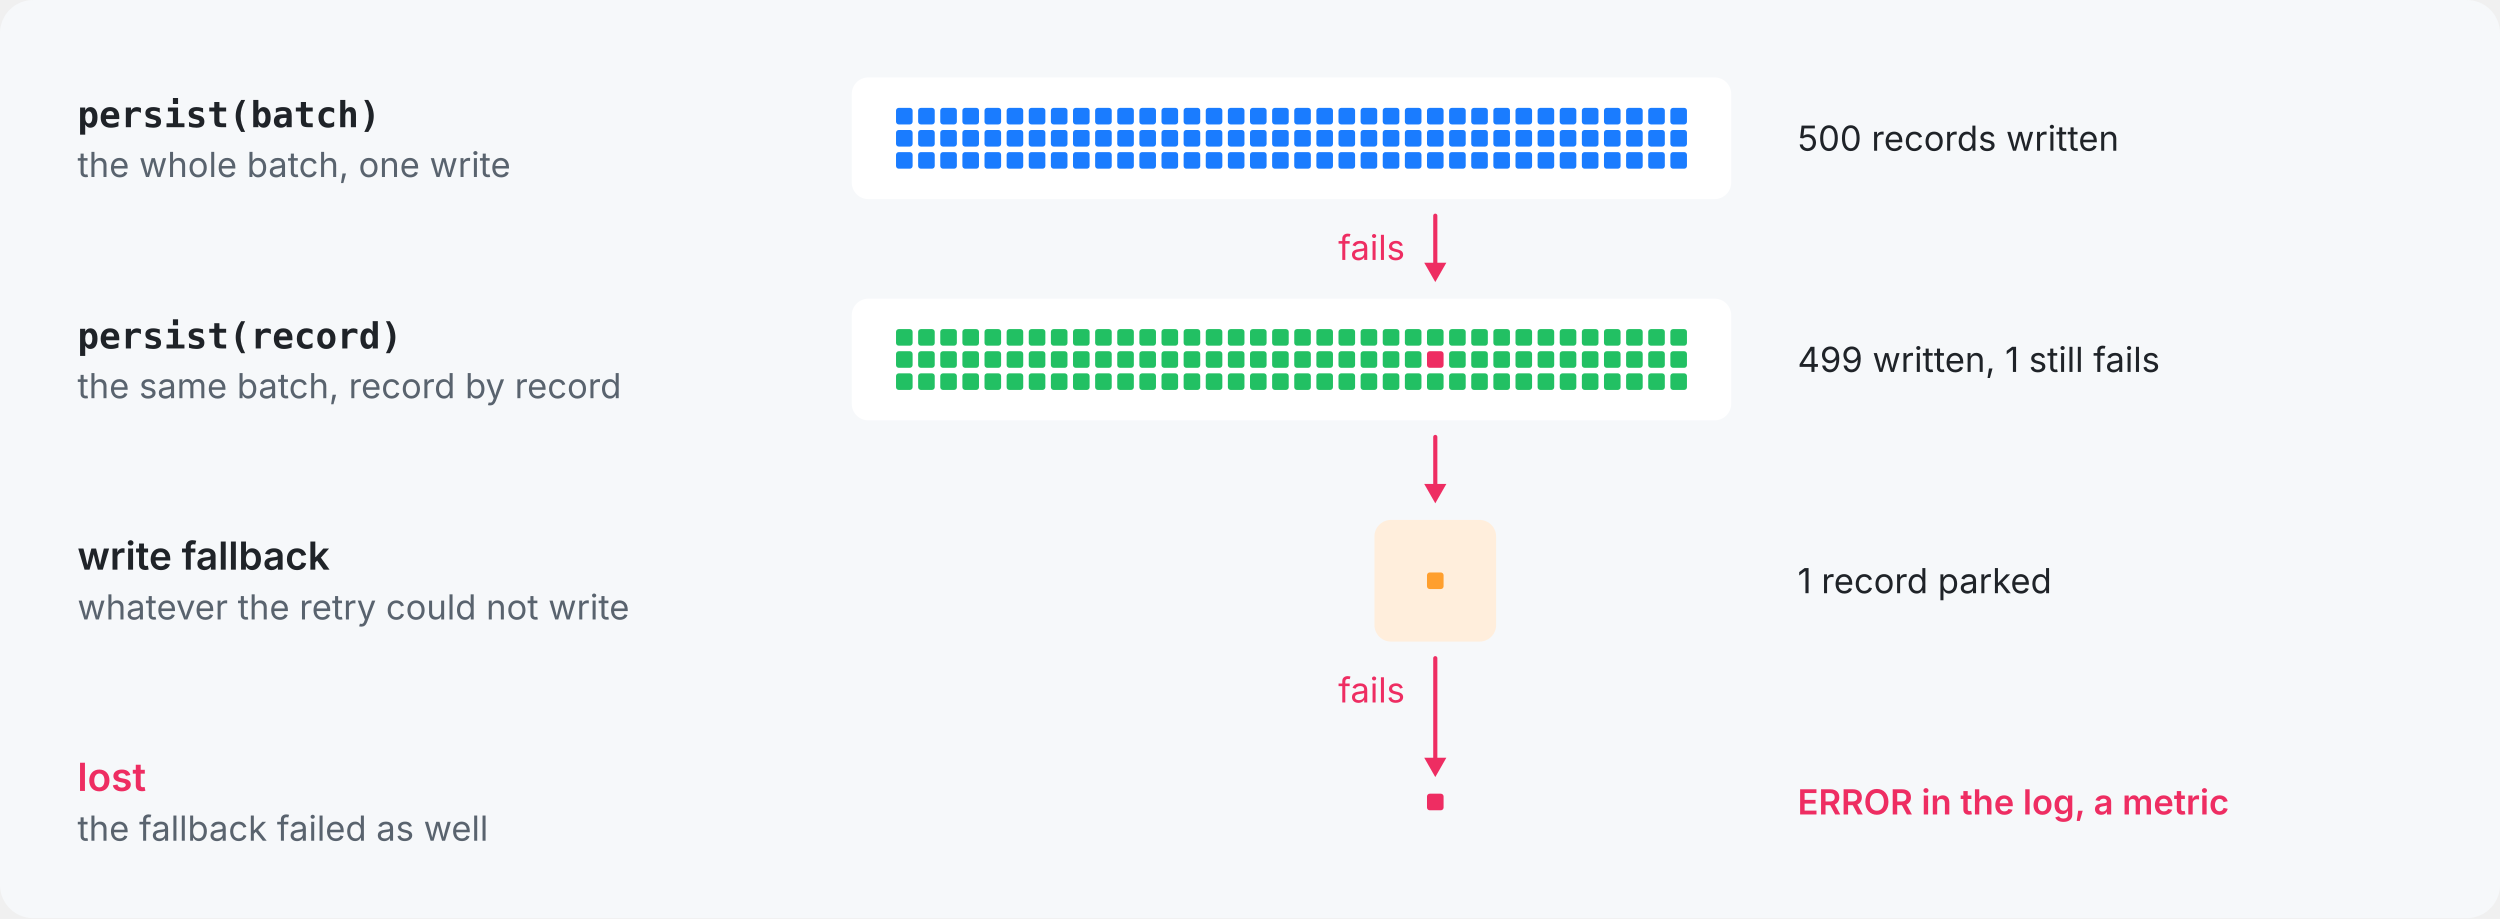
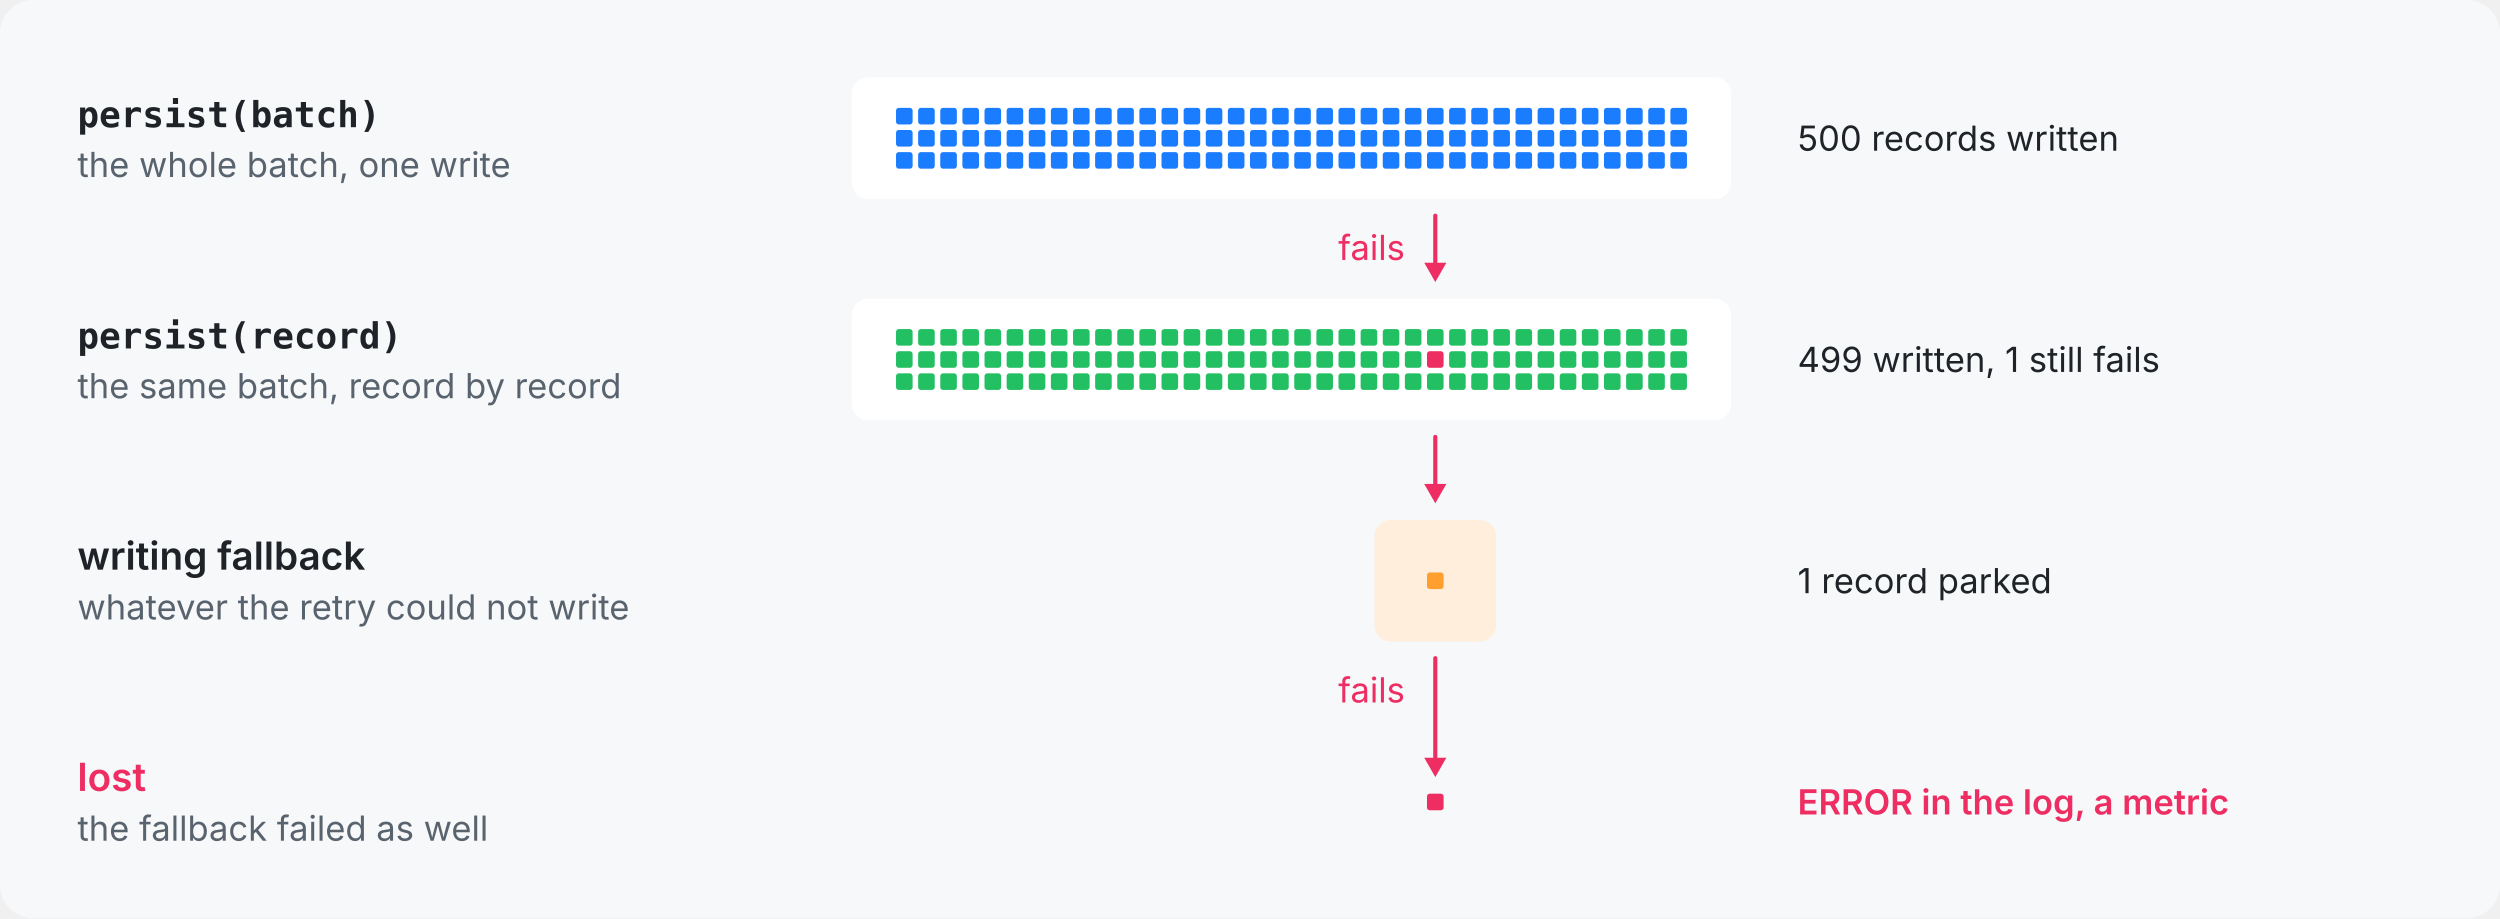
<svg xmlns="http://www.w3.org/2000/svg" viewBox="0 0 904 332" width="904" height="332" role="img">
  <rect width="904" height="332" rx="12" fill="#F6F8FA" />
  <g transform="translate(12,12)">
    <text x="16.0" y="34.0" font-family="ui-monospace, SFMono-Regular, 'SF Mono', Menlo, Consolas, monospace" font-size="13" font-weight="600" fill="#1F2328" text-anchor="start">persist(batch)</text>
    <text x="16.0" y="52.0" font-family="-apple-system, BlinkMacSystemFont, 'Segoe UI', Inter, Helvetica, Arial, sans-serif" font-size="12.5" font-weight="400" fill="#59636E" text-anchor="start">the whole batch, one write</text>
    <text x="638.0" y="42.5" font-family="-apple-system, BlinkMacSystemFont, 'Segoe UI', Inter, Helvetica, Arial, sans-serif" font-size="12.5" font-weight="400" fill="#1F2328" text-anchor="start">500 records written</text>
    <text x="16.0" y="114.0" font-family="ui-monospace, SFMono-Regular, 'SF Mono', Menlo, Consolas, monospace" font-size="13" font-weight="600" fill="#1F2328" text-anchor="start">persist(record)</text>
    <text x="16.0" y="132.0" font-family="-apple-system, BlinkMacSystemFont, 'Segoe UI', Inter, Helvetica, Arial, sans-serif" font-size="12.5" font-weight="400" fill="#59636E" text-anchor="start">the same batch, record by record</text>
    <text x="638.0" y="122.5" font-family="-apple-system, BlinkMacSystemFont, 'Segoe UI', Inter, Helvetica, Arial, sans-serif" font-size="12.5" font-weight="400" fill="#1F2328" text-anchor="start">499 written, 1 still fails</text>
-     <text x="16.0" y="194.0" font-family="-apple-system, BlinkMacSystemFont, 'Segoe UI', Inter, Helvetica, Arial, sans-serif" font-size="14" font-weight="600" fill="#1F2328" text-anchor="start">write fallback</text>
+     <text x="16.0" y="194.0" font-family="-apple-system, BlinkMacSystemFont, 'Segoe UI', Inter, Helvetica, Arial, sans-serif" font-size="14" font-weight="600" fill="#1F2328" text-anchor="start">writing fallback</text>
    <text x="16.0" y="212.0" font-family="-apple-system, BlinkMacSystemFont, 'Segoe UI', Inter, Helvetica, Arial, sans-serif" font-size="12.5" font-weight="400" fill="#59636E" text-anchor="start">whatever the retry could not write</text>
    <text x="638.0" y="202.5" font-family="-apple-system, BlinkMacSystemFont, 'Segoe UI', Inter, Helvetica, Arial, sans-serif" font-size="12.5" font-weight="400" fill="#1F2328" text-anchor="start">1 record parked</text>
    <text x="16.0" y="274.0" font-family="-apple-system, BlinkMacSystemFont, 'Segoe UI', Inter, Helvetica, Arial, sans-serif" font-size="14" font-weight="600" fill="#EE2D62" text-anchor="start">lost</text>
    <text x="16.0" y="292.0" font-family="-apple-system, BlinkMacSystemFont, 'Segoe UI', Inter, Helvetica, Arial, sans-serif" font-size="12.5" font-weight="400" fill="#59636E" text-anchor="start">the fallback failed as well</text>
    <text x="638.0" y="282.5" font-family="-apple-system, BlinkMacSystemFont, 'Segoe UI', Inter, Helvetica, Arial, sans-serif" font-size="12.5" font-weight="600" fill="#EE2D62" text-anchor="start">ERROR in the log, a metric</text>
    <rect x="296.0" y="16.0" width="318.0" height="44.0" rx="6" fill="#FFFFFF" />
    <rect x="312.0" y="27.0" width="6.0" height="6.0" rx="1" fill="#1A7CFF" />
    <rect x="312.0" y="35.0" width="6.0" height="6.0" rx="1" fill="#1A7CFF" />
    <rect x="312.0" y="43.0" width="6.0" height="6.0" rx="1" fill="#1A7CFF" />
    <rect x="320.0" y="27.0" width="6.0" height="6.0" rx="1" fill="#1A7CFF" />
    <rect x="320.0" y="35.0" width="6.0" height="6.0" rx="1" fill="#1A7CFF" />
    <rect x="320.0" y="43.0" width="6.0" height="6.0" rx="1" fill="#1A7CFF" />
    <rect x="328.0" y="27.0" width="6.0" height="6.0" rx="1" fill="#1A7CFF" />
    <rect x="328.0" y="35.0" width="6.0" height="6.0" rx="1" fill="#1A7CFF" />
    <rect x="328.0" y="43.0" width="6.0" height="6.0" rx="1" fill="#1A7CFF" />
    <rect x="336.0" y="27.0" width="6.0" height="6.0" rx="1" fill="#1A7CFF" />
    <rect x="336.0" y="35.0" width="6.0" height="6.0" rx="1" fill="#1A7CFF" />
    <rect x="336.0" y="43.0" width="6.0" height="6.0" rx="1" fill="#1A7CFF" />
    <rect x="344.0" y="27.0" width="6.0" height="6.0" rx="1" fill="#1A7CFF" />
    <rect x="344.0" y="35.0" width="6.0" height="6.0" rx="1" fill="#1A7CFF" />
    <rect x="344.0" y="43.0" width="6.0" height="6.0" rx="1" fill="#1A7CFF" />
    <rect x="352.0" y="27.0" width="6.0" height="6.0" rx="1" fill="#1A7CFF" />
    <rect x="352.0" y="35.0" width="6.0" height="6.0" rx="1" fill="#1A7CFF" />
    <rect x="352.0" y="43.0" width="6.0" height="6.0" rx="1" fill="#1A7CFF" />
    <rect x="360.0" y="27.0" width="6.0" height="6.0" rx="1" fill="#1A7CFF" />
    <rect x="360.0" y="35.0" width="6.0" height="6.0" rx="1" fill="#1A7CFF" />
    <rect x="360.0" y="43.0" width="6.0" height="6.0" rx="1" fill="#1A7CFF" />
    <rect x="368.0" y="27.0" width="6.0" height="6.0" rx="1" fill="#1A7CFF" />
    <rect x="368.0" y="35.0" width="6.0" height="6.0" rx="1" fill="#1A7CFF" />
    <rect x="368.0" y="43.0" width="6.0" height="6.0" rx="1" fill="#1A7CFF" />
    <rect x="376.0" y="27.0" width="6.0" height="6.0" rx="1" fill="#1A7CFF" />
    <rect x="376.0" y="35.0" width="6.0" height="6.0" rx="1" fill="#1A7CFF" />
    <rect x="376.0" y="43.0" width="6.0" height="6.0" rx="1" fill="#1A7CFF" />
    <rect x="384.0" y="27.0" width="6.0" height="6.0" rx="1" fill="#1A7CFF" />
    <rect x="384.0" y="35.0" width="6.0" height="6.0" rx="1" fill="#1A7CFF" />
    <rect x="384.0" y="43.0" width="6.0" height="6.0" rx="1" fill="#1A7CFF" />
    <rect x="392.0" y="27.0" width="6.0" height="6.0" rx="1" fill="#1A7CFF" />
    <rect x="392.0" y="35.0" width="6.0" height="6.0" rx="1" fill="#1A7CFF" />
    <rect x="392.0" y="43.0" width="6.0" height="6.0" rx="1" fill="#1A7CFF" />
    <rect x="400.0" y="27.0" width="6.0" height="6.0" rx="1" fill="#1A7CFF" />
    <rect x="400.0" y="35.0" width="6.0" height="6.0" rx="1" fill="#1A7CFF" />
    <rect x="400.0" y="43.0" width="6.0" height="6.0" rx="1" fill="#1A7CFF" />
    <rect x="408.0" y="27.0" width="6.0" height="6.0" rx="1" fill="#1A7CFF" />
    <rect x="408.0" y="35.0" width="6.0" height="6.0" rx="1" fill="#1A7CFF" />
    <rect x="408.0" y="43.0" width="6.0" height="6.0" rx="1" fill="#1A7CFF" />
    <rect x="416.0" y="27.0" width="6.0" height="6.0" rx="1" fill="#1A7CFF" />
    <rect x="416.0" y="35.0" width="6.0" height="6.0" rx="1" fill="#1A7CFF" />
    <rect x="416.0" y="43.0" width="6.0" height="6.0" rx="1" fill="#1A7CFF" />
    <rect x="424.0" y="27.0" width="6.0" height="6.0" rx="1" fill="#1A7CFF" />
    <rect x="424.0" y="35.0" width="6.0" height="6.0" rx="1" fill="#1A7CFF" />
    <rect x="424.0" y="43.0" width="6.0" height="6.0" rx="1" fill="#1A7CFF" />
    <rect x="432.0" y="27.0" width="6.0" height="6.0" rx="1" fill="#1A7CFF" />
    <rect x="432.0" y="35.0" width="6.0" height="6.0" rx="1" fill="#1A7CFF" />
    <rect x="432.0" y="43.0" width="6.0" height="6.0" rx="1" fill="#1A7CFF" />
    <rect x="440.0" y="27.0" width="6.0" height="6.0" rx="1" fill="#1A7CFF" />
    <rect x="440.0" y="35.0" width="6.0" height="6.0" rx="1" fill="#1A7CFF" />
    <rect x="440.0" y="43.0" width="6.0" height="6.0" rx="1" fill="#1A7CFF" />
    <rect x="448.0" y="27.0" width="6.0" height="6.0" rx="1" fill="#1A7CFF" />
    <rect x="448.0" y="35.0" width="6.0" height="6.0" rx="1" fill="#1A7CFF" />
    <rect x="448.0" y="43.0" width="6.0" height="6.0" rx="1" fill="#1A7CFF" />
    <rect x="456.0" y="27.0" width="6.0" height="6.0" rx="1" fill="#1A7CFF" />
    <rect x="456.0" y="35.0" width="6.0" height="6.0" rx="1" fill="#1A7CFF" />
    <rect x="456.0" y="43.0" width="6.0" height="6.0" rx="1" fill="#1A7CFF" />
    <rect x="464.0" y="27.0" width="6.0" height="6.0" rx="1" fill="#1A7CFF" />
    <rect x="464.0" y="35.0" width="6.0" height="6.0" rx="1" fill="#1A7CFF" />
    <rect x="464.0" y="43.0" width="6.0" height="6.0" rx="1" fill="#1A7CFF" />
    <rect x="472.0" y="27.0" width="6.0" height="6.0" rx="1" fill="#1A7CFF" />
    <rect x="472.0" y="35.0" width="6.0" height="6.0" rx="1" fill="#1A7CFF" />
    <rect x="472.0" y="43.0" width="6.0" height="6.0" rx="1" fill="#1A7CFF" />
    <rect x="480.0" y="27.0" width="6.0" height="6.0" rx="1" fill="#1A7CFF" />
    <rect x="480.0" y="35.0" width="6.0" height="6.0" rx="1" fill="#1A7CFF" />
    <rect x="480.0" y="43.0" width="6.0" height="6.0" rx="1" fill="#1A7CFF" />
    <rect x="488.0" y="27.0" width="6.0" height="6.0" rx="1" fill="#1A7CFF" />
    <rect x="488.0" y="35.0" width="6.0" height="6.0" rx="1" fill="#1A7CFF" />
    <rect x="488.0" y="43.0" width="6.0" height="6.0" rx="1" fill="#1A7CFF" />
    <rect x="496.0" y="27.0" width="6.0" height="6.0" rx="1" fill="#1A7CFF" />
    <rect x="496.0" y="35.0" width="6.0" height="6.0" rx="1" fill="#1A7CFF" />
    <rect x="496.0" y="43.0" width="6.0" height="6.0" rx="1" fill="#1A7CFF" />
    <rect x="504.0" y="27.0" width="6.0" height="6.0" rx="1" fill="#1A7CFF" />
    <rect x="504.0" y="35.0" width="6.0" height="6.0" rx="1" fill="#1A7CFF" />
    <rect x="504.0" y="43.0" width="6.0" height="6.0" rx="1" fill="#1A7CFF" />
    <rect x="512.0" y="27.0" width="6.0" height="6.0" rx="1" fill="#1A7CFF" />
    <rect x="512.0" y="35.0" width="6.0" height="6.0" rx="1" fill="#1A7CFF" />
    <rect x="512.0" y="43.0" width="6.0" height="6.0" rx="1" fill="#1A7CFF" />
    <rect x="520.0" y="27.0" width="6.0" height="6.0" rx="1" fill="#1A7CFF" />
    <rect x="520.0" y="35.0" width="6.0" height="6.0" rx="1" fill="#1A7CFF" />
    <rect x="520.0" y="43.0" width="6.0" height="6.0" rx="1" fill="#1A7CFF" />
    <rect x="528.0" y="27.0" width="6.0" height="6.0" rx="1" fill="#1A7CFF" />
    <rect x="528.0" y="35.0" width="6.0" height="6.0" rx="1" fill="#1A7CFF" />
    <rect x="528.0" y="43.0" width="6.0" height="6.0" rx="1" fill="#1A7CFF" />
    <rect x="536.0" y="27.0" width="6.0" height="6.0" rx="1" fill="#1A7CFF" />
    <rect x="536.0" y="35.0" width="6.0" height="6.0" rx="1" fill="#1A7CFF" />
    <rect x="536.0" y="43.0" width="6.0" height="6.0" rx="1" fill="#1A7CFF" />
    <rect x="544.0" y="27.0" width="6.0" height="6.0" rx="1" fill="#1A7CFF" />
    <rect x="544.0" y="35.0" width="6.0" height="6.0" rx="1" fill="#1A7CFF" />
    <rect x="544.0" y="43.0" width="6.0" height="6.0" rx="1" fill="#1A7CFF" />
    <rect x="552.0" y="27.0" width="6.0" height="6.0" rx="1" fill="#1A7CFF" />
    <rect x="552.0" y="35.0" width="6.0" height="6.0" rx="1" fill="#1A7CFF" />
    <rect x="552.0" y="43.0" width="6.0" height="6.0" rx="1" fill="#1A7CFF" />
    <rect x="560.0" y="27.0" width="6.0" height="6.0" rx="1" fill="#1A7CFF" />
    <rect x="560.0" y="35.0" width="6.0" height="6.0" rx="1" fill="#1A7CFF" />
    <rect x="560.0" y="43.0" width="6.0" height="6.0" rx="1" fill="#1A7CFF" />
    <rect x="568.0" y="27.0" width="6.0" height="6.0" rx="1" fill="#1A7CFF" />
    <rect x="568.0" y="35.0" width="6.0" height="6.0" rx="1" fill="#1A7CFF" />
    <rect x="568.0" y="43.0" width="6.0" height="6.0" rx="1" fill="#1A7CFF" />
    <rect x="576.0" y="27.0" width="6.0" height="6.0" rx="1" fill="#1A7CFF" />
    <rect x="576.0" y="35.0" width="6.0" height="6.0" rx="1" fill="#1A7CFF" />
    <rect x="576.0" y="43.0" width="6.0" height="6.0" rx="1" fill="#1A7CFF" />
    <rect x="584.0" y="27.0" width="6.0" height="6.0" rx="1" fill="#1A7CFF" />
    <rect x="584.0" y="35.0" width="6.0" height="6.0" rx="1" fill="#1A7CFF" />
    <rect x="584.0" y="43.0" width="6.0" height="6.0" rx="1" fill="#1A7CFF" />
    <rect x="592.0" y="27.0" width="6.0" height="6.0" rx="1" fill="#1A7CFF" />
    <rect x="592.0" y="35.0" width="6.0" height="6.0" rx="1" fill="#1A7CFF" />
    <rect x="592.0" y="43.0" width="6.0" height="6.0" rx="1" fill="#1A7CFF" />
    <rect x="296.0" y="96.0" width="318.0" height="44.0" rx="6" fill="#FFFFFF" />
    <rect x="312.0" y="107.0" width="6.0" height="6.0" rx="1" fill="#22C063" />
    <rect x="312.0" y="115.0" width="6.0" height="6.0" rx="1" fill="#22C063" />
    <rect x="312.0" y="123.0" width="6.0" height="6.0" rx="1" fill="#22C063" />
    <rect x="320.0" y="107.0" width="6.0" height="6.0" rx="1" fill="#22C063" />
    <rect x="320.0" y="115.0" width="6.0" height="6.0" rx="1" fill="#22C063" />
    <rect x="320.0" y="123.0" width="6.0" height="6.0" rx="1" fill="#22C063" />
    <rect x="328.0" y="107.0" width="6.0" height="6.0" rx="1" fill="#22C063" />
    <rect x="328.0" y="115.0" width="6.0" height="6.0" rx="1" fill="#22C063" />
    <rect x="328.0" y="123.0" width="6.0" height="6.0" rx="1" fill="#22C063" />
    <rect x="336.0" y="107.0" width="6.0" height="6.0" rx="1" fill="#22C063" />
    <rect x="336.0" y="115.0" width="6.0" height="6.0" rx="1" fill="#22C063" />
    <rect x="336.0" y="123.0" width="6.0" height="6.0" rx="1" fill="#22C063" />
    <rect x="344.0" y="107.0" width="6.0" height="6.0" rx="1" fill="#22C063" />
    <rect x="344.0" y="115.0" width="6.0" height="6.0" rx="1" fill="#22C063" />
    <rect x="344.0" y="123.0" width="6.0" height="6.0" rx="1" fill="#22C063" />
    <rect x="352.0" y="107.0" width="6.0" height="6.0" rx="1" fill="#22C063" />
    <rect x="352.0" y="115.0" width="6.0" height="6.0" rx="1" fill="#22C063" />
    <rect x="352.0" y="123.0" width="6.0" height="6.0" rx="1" fill="#22C063" />
    <rect x="360.0" y="107.0" width="6.0" height="6.0" rx="1" fill="#22C063" />
    <rect x="360.0" y="115.0" width="6.0" height="6.0" rx="1" fill="#22C063" />
    <rect x="360.0" y="123.0" width="6.0" height="6.0" rx="1" fill="#22C063" />
    <rect x="368.0" y="107.0" width="6.0" height="6.0" rx="1" fill="#22C063" />
    <rect x="368.0" y="115.0" width="6.0" height="6.0" rx="1" fill="#22C063" />
    <rect x="368.0" y="123.0" width="6.0" height="6.0" rx="1" fill="#22C063" />
    <rect x="376.0" y="107.0" width="6.0" height="6.0" rx="1" fill="#22C063" />
    <rect x="376.0" y="115.0" width="6.0" height="6.0" rx="1" fill="#22C063" />
    <rect x="376.0" y="123.0" width="6.0" height="6.0" rx="1" fill="#22C063" />
    <rect x="384.0" y="107.0" width="6.0" height="6.0" rx="1" fill="#22C063" />
    <rect x="384.0" y="115.0" width="6.0" height="6.0" rx="1" fill="#22C063" />
    <rect x="384.0" y="123.0" width="6.0" height="6.0" rx="1" fill="#22C063" />
    <rect x="392.0" y="107.0" width="6.0" height="6.0" rx="1" fill="#22C063" />
    <rect x="392.0" y="115.0" width="6.0" height="6.0" rx="1" fill="#22C063" />
    <rect x="392.0" y="123.0" width="6.0" height="6.0" rx="1" fill="#22C063" />
    <rect x="400.0" y="107.0" width="6.0" height="6.0" rx="1" fill="#22C063" />
    <rect x="400.0" y="115.0" width="6.0" height="6.0" rx="1" fill="#22C063" />
    <rect x="400.0" y="123.0" width="6.0" height="6.0" rx="1" fill="#22C063" />
    <rect x="408.0" y="107.0" width="6.0" height="6.0" rx="1" fill="#22C063" />
    <rect x="408.0" y="115.0" width="6.0" height="6.0" rx="1" fill="#22C063" />
    <rect x="408.0" y="123.0" width="6.0" height="6.0" rx="1" fill="#22C063" />
    <rect x="416.0" y="107.0" width="6.0" height="6.0" rx="1" fill="#22C063" />
    <rect x="416.0" y="115.0" width="6.0" height="6.0" rx="1" fill="#22C063" />
    <rect x="416.0" y="123.0" width="6.0" height="6.0" rx="1" fill="#22C063" />
    <rect x="424.0" y="107.0" width="6.0" height="6.0" rx="1" fill="#22C063" />
    <rect x="424.0" y="115.0" width="6.0" height="6.0" rx="1" fill="#22C063" />
    <rect x="424.0" y="123.0" width="6.0" height="6.0" rx="1" fill="#22C063" />
    <rect x="432.0" y="107.0" width="6.0" height="6.0" rx="1" fill="#22C063" />
    <rect x="432.0" y="115.0" width="6.0" height="6.0" rx="1" fill="#22C063" />
    <rect x="432.0" y="123.0" width="6.0" height="6.0" rx="1" fill="#22C063" />
    <rect x="440.0" y="107.0" width="6.0" height="6.0" rx="1" fill="#22C063" />
    <rect x="440.0" y="115.0" width="6.0" height="6.0" rx="1" fill="#22C063" />
    <rect x="440.0" y="123.0" width="6.0" height="6.0" rx="1" fill="#22C063" />
    <rect x="448.0" y="107.0" width="6.0" height="6.0" rx="1" fill="#22C063" />
    <rect x="448.0" y="115.0" width="6.0" height="6.0" rx="1" fill="#22C063" />
    <rect x="448.0" y="123.0" width="6.0" height="6.0" rx="1" fill="#22C063" />
    <rect x="456.0" y="107.0" width="6.0" height="6.0" rx="1" fill="#22C063" />
    <rect x="456.0" y="115.0" width="6.0" height="6.0" rx="1" fill="#22C063" />
    <rect x="456.0" y="123.0" width="6.0" height="6.0" rx="1" fill="#22C063" />
    <rect x="464.0" y="107.0" width="6.0" height="6.0" rx="1" fill="#22C063" />
    <rect x="464.0" y="115.0" width="6.0" height="6.0" rx="1" fill="#22C063" />
    <rect x="464.0" y="123.0" width="6.0" height="6.0" rx="1" fill="#22C063" />
    <rect x="472.0" y="107.0" width="6.0" height="6.0" rx="1" fill="#22C063" />
    <rect x="472.0" y="115.0" width="6.0" height="6.0" rx="1" fill="#22C063" />
    <rect x="472.0" y="123.0" width="6.0" height="6.0" rx="1" fill="#22C063" />
    <rect x="480.0" y="107.0" width="6.0" height="6.0" rx="1" fill="#22C063" />
    <rect x="480.0" y="115.0" width="6.0" height="6.0" rx="1" fill="#22C063" />
    <rect x="480.0" y="123.0" width="6.0" height="6.0" rx="1" fill="#22C063" />
    <rect x="488.0" y="107.0" width="6.0" height="6.0" rx="1" fill="#22C063" />
    <rect x="488.0" y="115.0" width="6.0" height="6.0" rx="1" fill="#22C063" />
    <rect x="488.0" y="123.0" width="6.0" height="6.0" rx="1" fill="#22C063" />
    <rect x="496.0" y="107.0" width="6.0" height="6.0" rx="1" fill="#22C063" />
    <rect x="496.0" y="115.0" width="6.0" height="6.0" rx="1" fill="#22C063" />
    <rect x="496.0" y="123.0" width="6.0" height="6.0" rx="1" fill="#22C063" />
    <rect x="504.0" y="107.0" width="6.0" height="6.0" rx="1" fill="#22C063" />
    <rect x="504.0" y="115.0" width="6.0" height="6.0" rx="1" fill="#EE2D62" />
    <rect x="504.0" y="123.0" width="6.0" height="6.0" rx="1" fill="#22C063" />
    <rect x="512.0" y="107.0" width="6.0" height="6.0" rx="1" fill="#22C063" />
    <rect x="512.0" y="115.0" width="6.0" height="6.0" rx="1" fill="#22C063" />
    <rect x="512.0" y="123.0" width="6.0" height="6.0" rx="1" fill="#22C063" />
    <rect x="520.0" y="107.0" width="6.0" height="6.0" rx="1" fill="#22C063" />
    <rect x="520.0" y="115.0" width="6.0" height="6.0" rx="1" fill="#22C063" />
    <rect x="520.0" y="123.0" width="6.0" height="6.0" rx="1" fill="#22C063" />
    <rect x="528.0" y="107.0" width="6.0" height="6.0" rx="1" fill="#22C063" />
    <rect x="528.0" y="115.0" width="6.0" height="6.0" rx="1" fill="#22C063" />
    <rect x="528.0" y="123.0" width="6.0" height="6.0" rx="1" fill="#22C063" />
    <rect x="536.0" y="107.0" width="6.0" height="6.0" rx="1" fill="#22C063" />
    <rect x="536.0" y="115.0" width="6.0" height="6.0" rx="1" fill="#22C063" />
    <rect x="536.0" y="123.0" width="6.0" height="6.0" rx="1" fill="#22C063" />
    <rect x="544.0" y="107.0" width="6.0" height="6.0" rx="1" fill="#22C063" />
    <rect x="544.0" y="115.0" width="6.0" height="6.0" rx="1" fill="#22C063" />
    <rect x="544.0" y="123.0" width="6.0" height="6.0" rx="1" fill="#22C063" />
    <rect x="552.0" y="107.0" width="6.0" height="6.0" rx="1" fill="#22C063" />
    <rect x="552.0" y="115.0" width="6.0" height="6.0" rx="1" fill="#22C063" />
    <rect x="552.0" y="123.0" width="6.0" height="6.0" rx="1" fill="#22C063" />
    <rect x="560.0" y="107.0" width="6.0" height="6.0" rx="1" fill="#22C063" />
    <rect x="560.0" y="115.0" width="6.0" height="6.0" rx="1" fill="#22C063" />
    <rect x="560.0" y="123.0" width="6.0" height="6.0" rx="1" fill="#22C063" />
    <rect x="568.0" y="107.0" width="6.0" height="6.0" rx="1" fill="#22C063" />
    <rect x="568.0" y="115.0" width="6.0" height="6.0" rx="1" fill="#22C063" />
    <rect x="568.0" y="123.0" width="6.0" height="6.0" rx="1" fill="#22C063" />
    <rect x="576.0" y="107.0" width="6.0" height="6.0" rx="1" fill="#22C063" />
    <rect x="576.0" y="115.0" width="6.0" height="6.0" rx="1" fill="#22C063" />
    <rect x="576.0" y="123.0" width="6.0" height="6.0" rx="1" fill="#22C063" />
    <rect x="584.0" y="107.0" width="6.0" height="6.0" rx="1" fill="#22C063" />
    <rect x="584.0" y="115.0" width="6.0" height="6.0" rx="1" fill="#22C063" />
    <rect x="584.0" y="123.0" width="6.0" height="6.0" rx="1" fill="#22C063" />
    <rect x="592.0" y="107.0" width="6.0" height="6.0" rx="1" fill="#22C063" />
    <rect x="592.0" y="115.0" width="6.0" height="6.0" rx="1" fill="#22C063" />
    <rect x="592.0" y="123.0" width="6.0" height="6.0" rx="1" fill="#22C063" />
    <rect x="485.0" y="176.0" width="44.0" height="44.0" rx="6" fill="#FFEEDC" />
    <rect x="504.0" y="195.0" width="6.0" height="6.0" rx="1" fill="#FF9F2E" />
    <rect x="504.0" y="275.0" width="6.0" height="6.0" rx="1" fill="#EE2D62" />
    <path d="M507.0,66 L507.0,84" stroke="#EE2D62" stroke-width="1.5" fill="none" stroke-linecap="round" stroke-linejoin="round" />
    <path d="M503.0,83 L507.0,90 L511.0,83 Z" fill="#EE2D62" />
    <path d="M507.0,146 L507.0,164" stroke="#EE2D62" stroke-width="1.5" fill="none" stroke-linecap="round" stroke-linejoin="round" />
    <path d="M503.0,163 L507.0,170 L511.0,163 Z" fill="#EE2D62" />
    <path d="M507.0,226 L507.0,263.0" stroke="#EE2D62" stroke-width="1.5" fill="none" stroke-linecap="round" stroke-linejoin="round" />
    <path d="M503.0,262.0 L507.0,269.0 L511.0,262.0 Z" fill="#EE2D62" />
    <text x="496.0" y="82.0" font-family="-apple-system, BlinkMacSystemFont, 'Segoe UI', Inter, Helvetica, Arial, sans-serif" font-size="12.5" font-weight="400" fill="#EE2D62" text-anchor="end">fails</text>
    <text x="496.0" y="242.0" font-family="-apple-system, BlinkMacSystemFont, 'Segoe UI', Inter, Helvetica, Arial, sans-serif" font-size="12.5" font-weight="400" fill="#EE2D62" text-anchor="end">fails</text>
  </g>
</svg>
